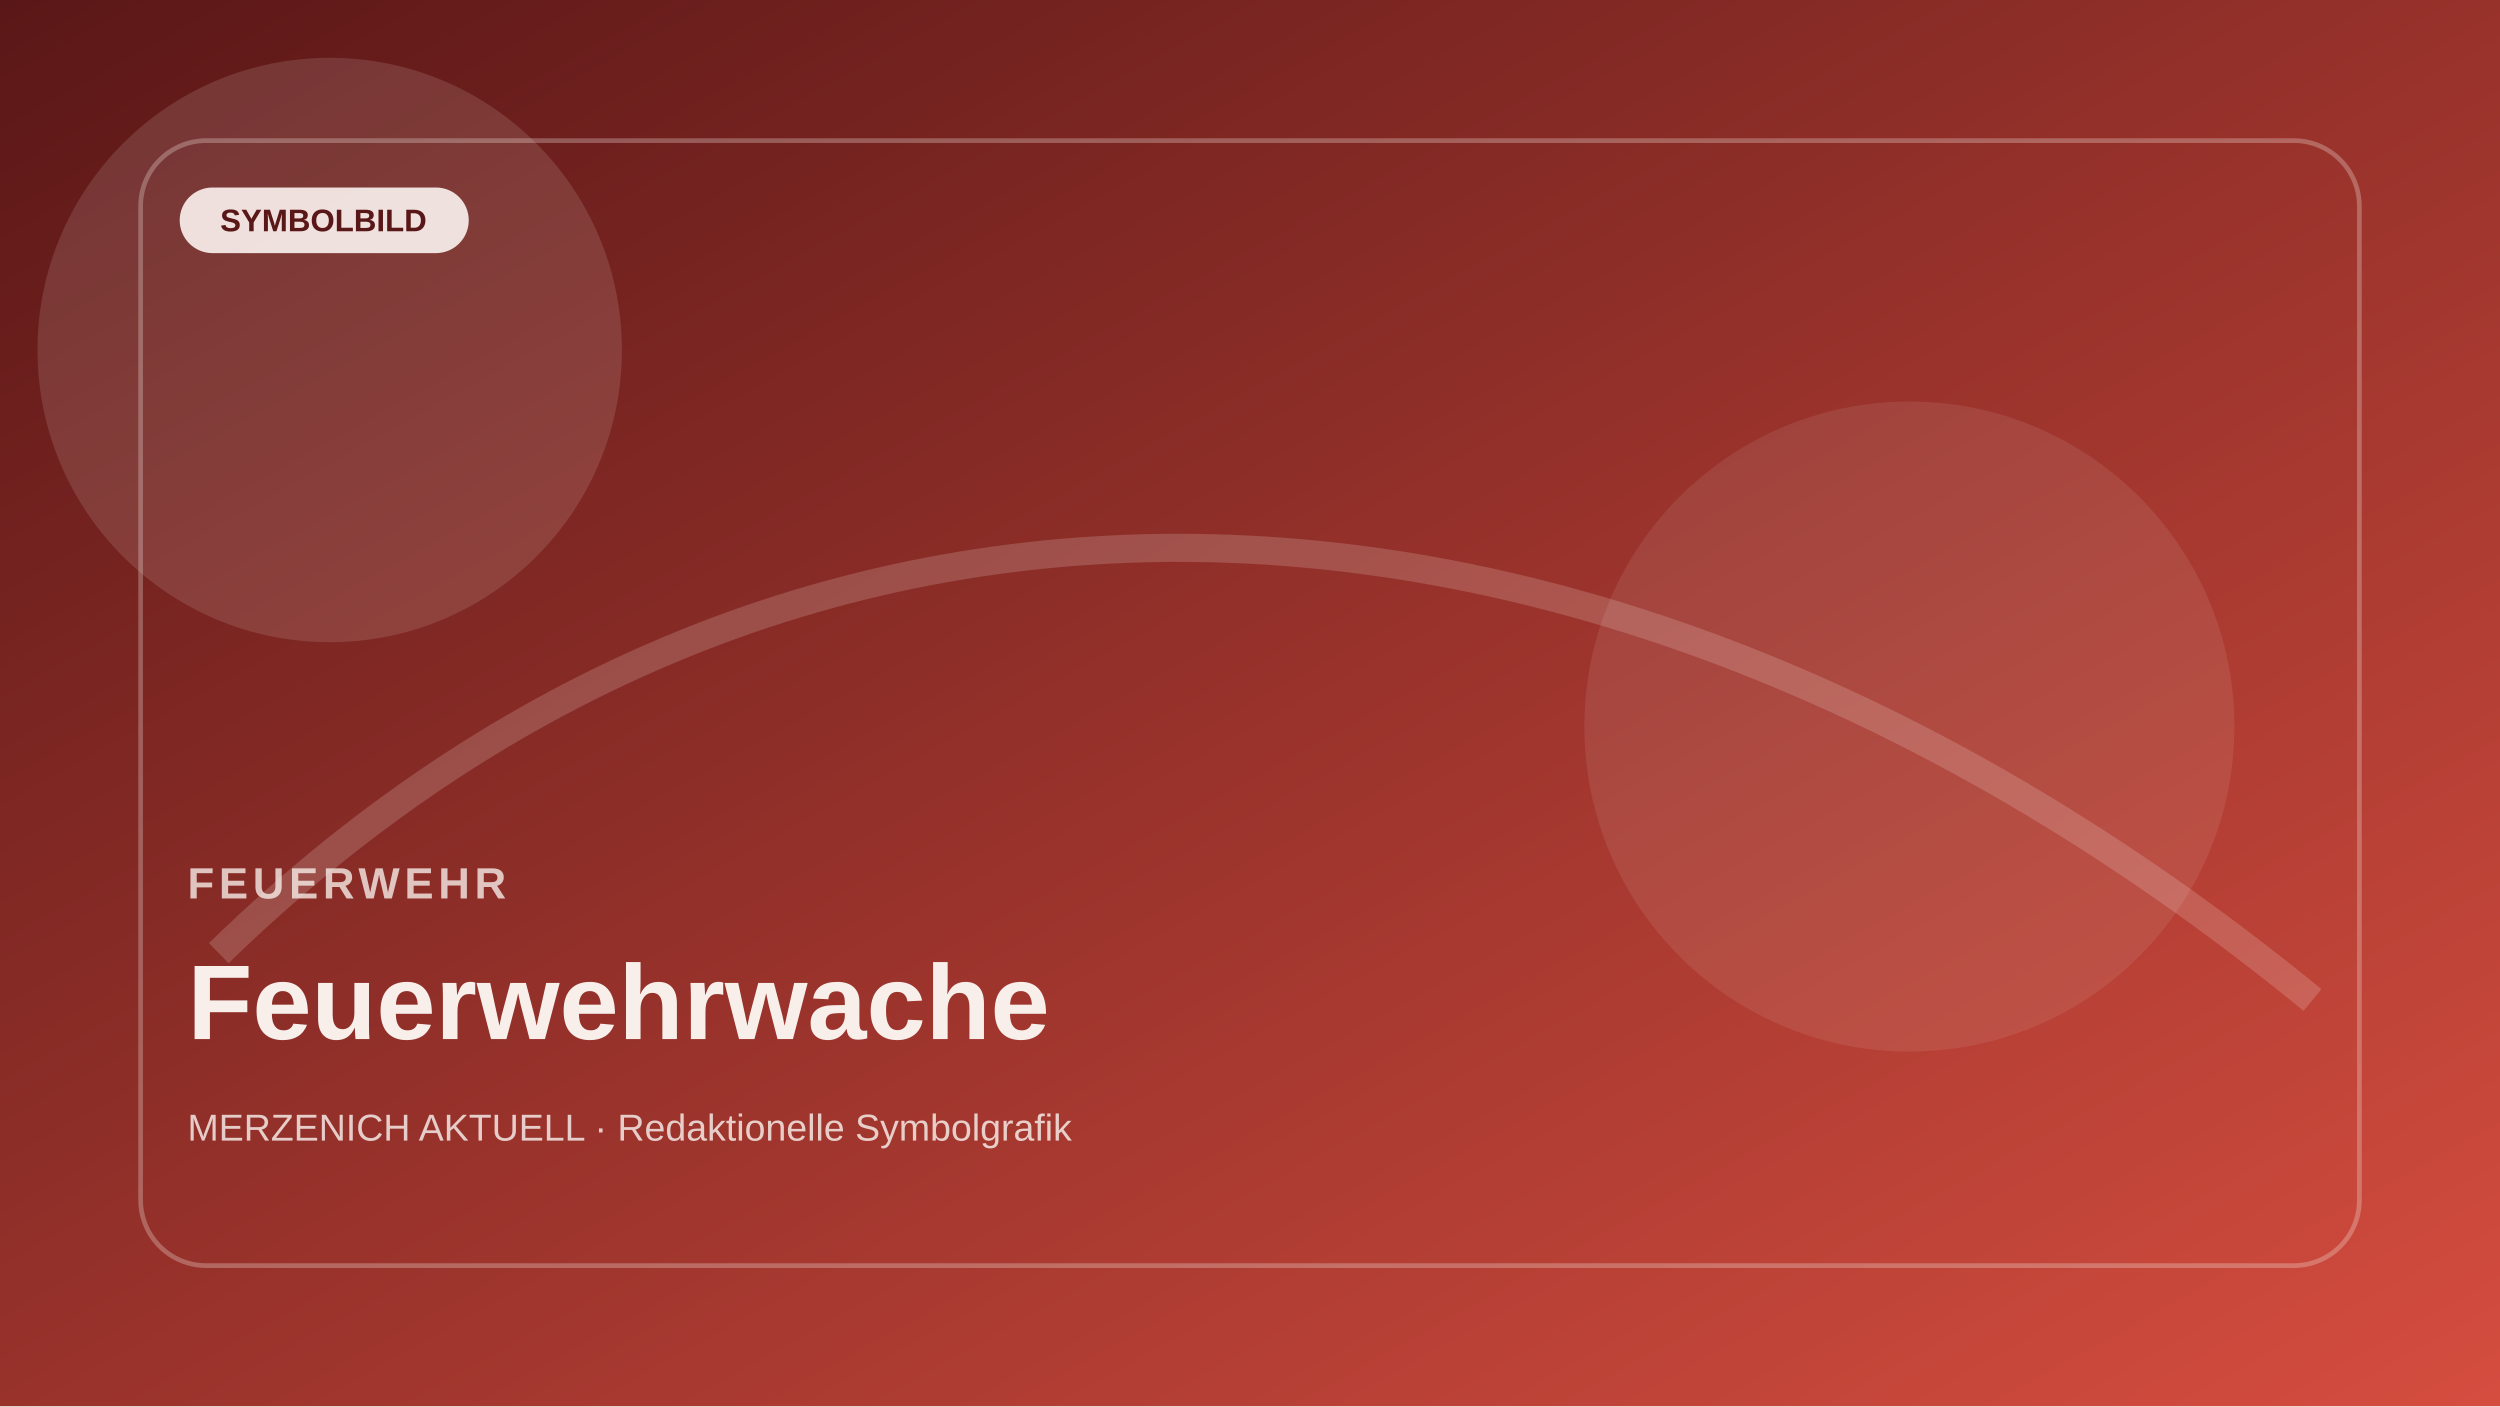
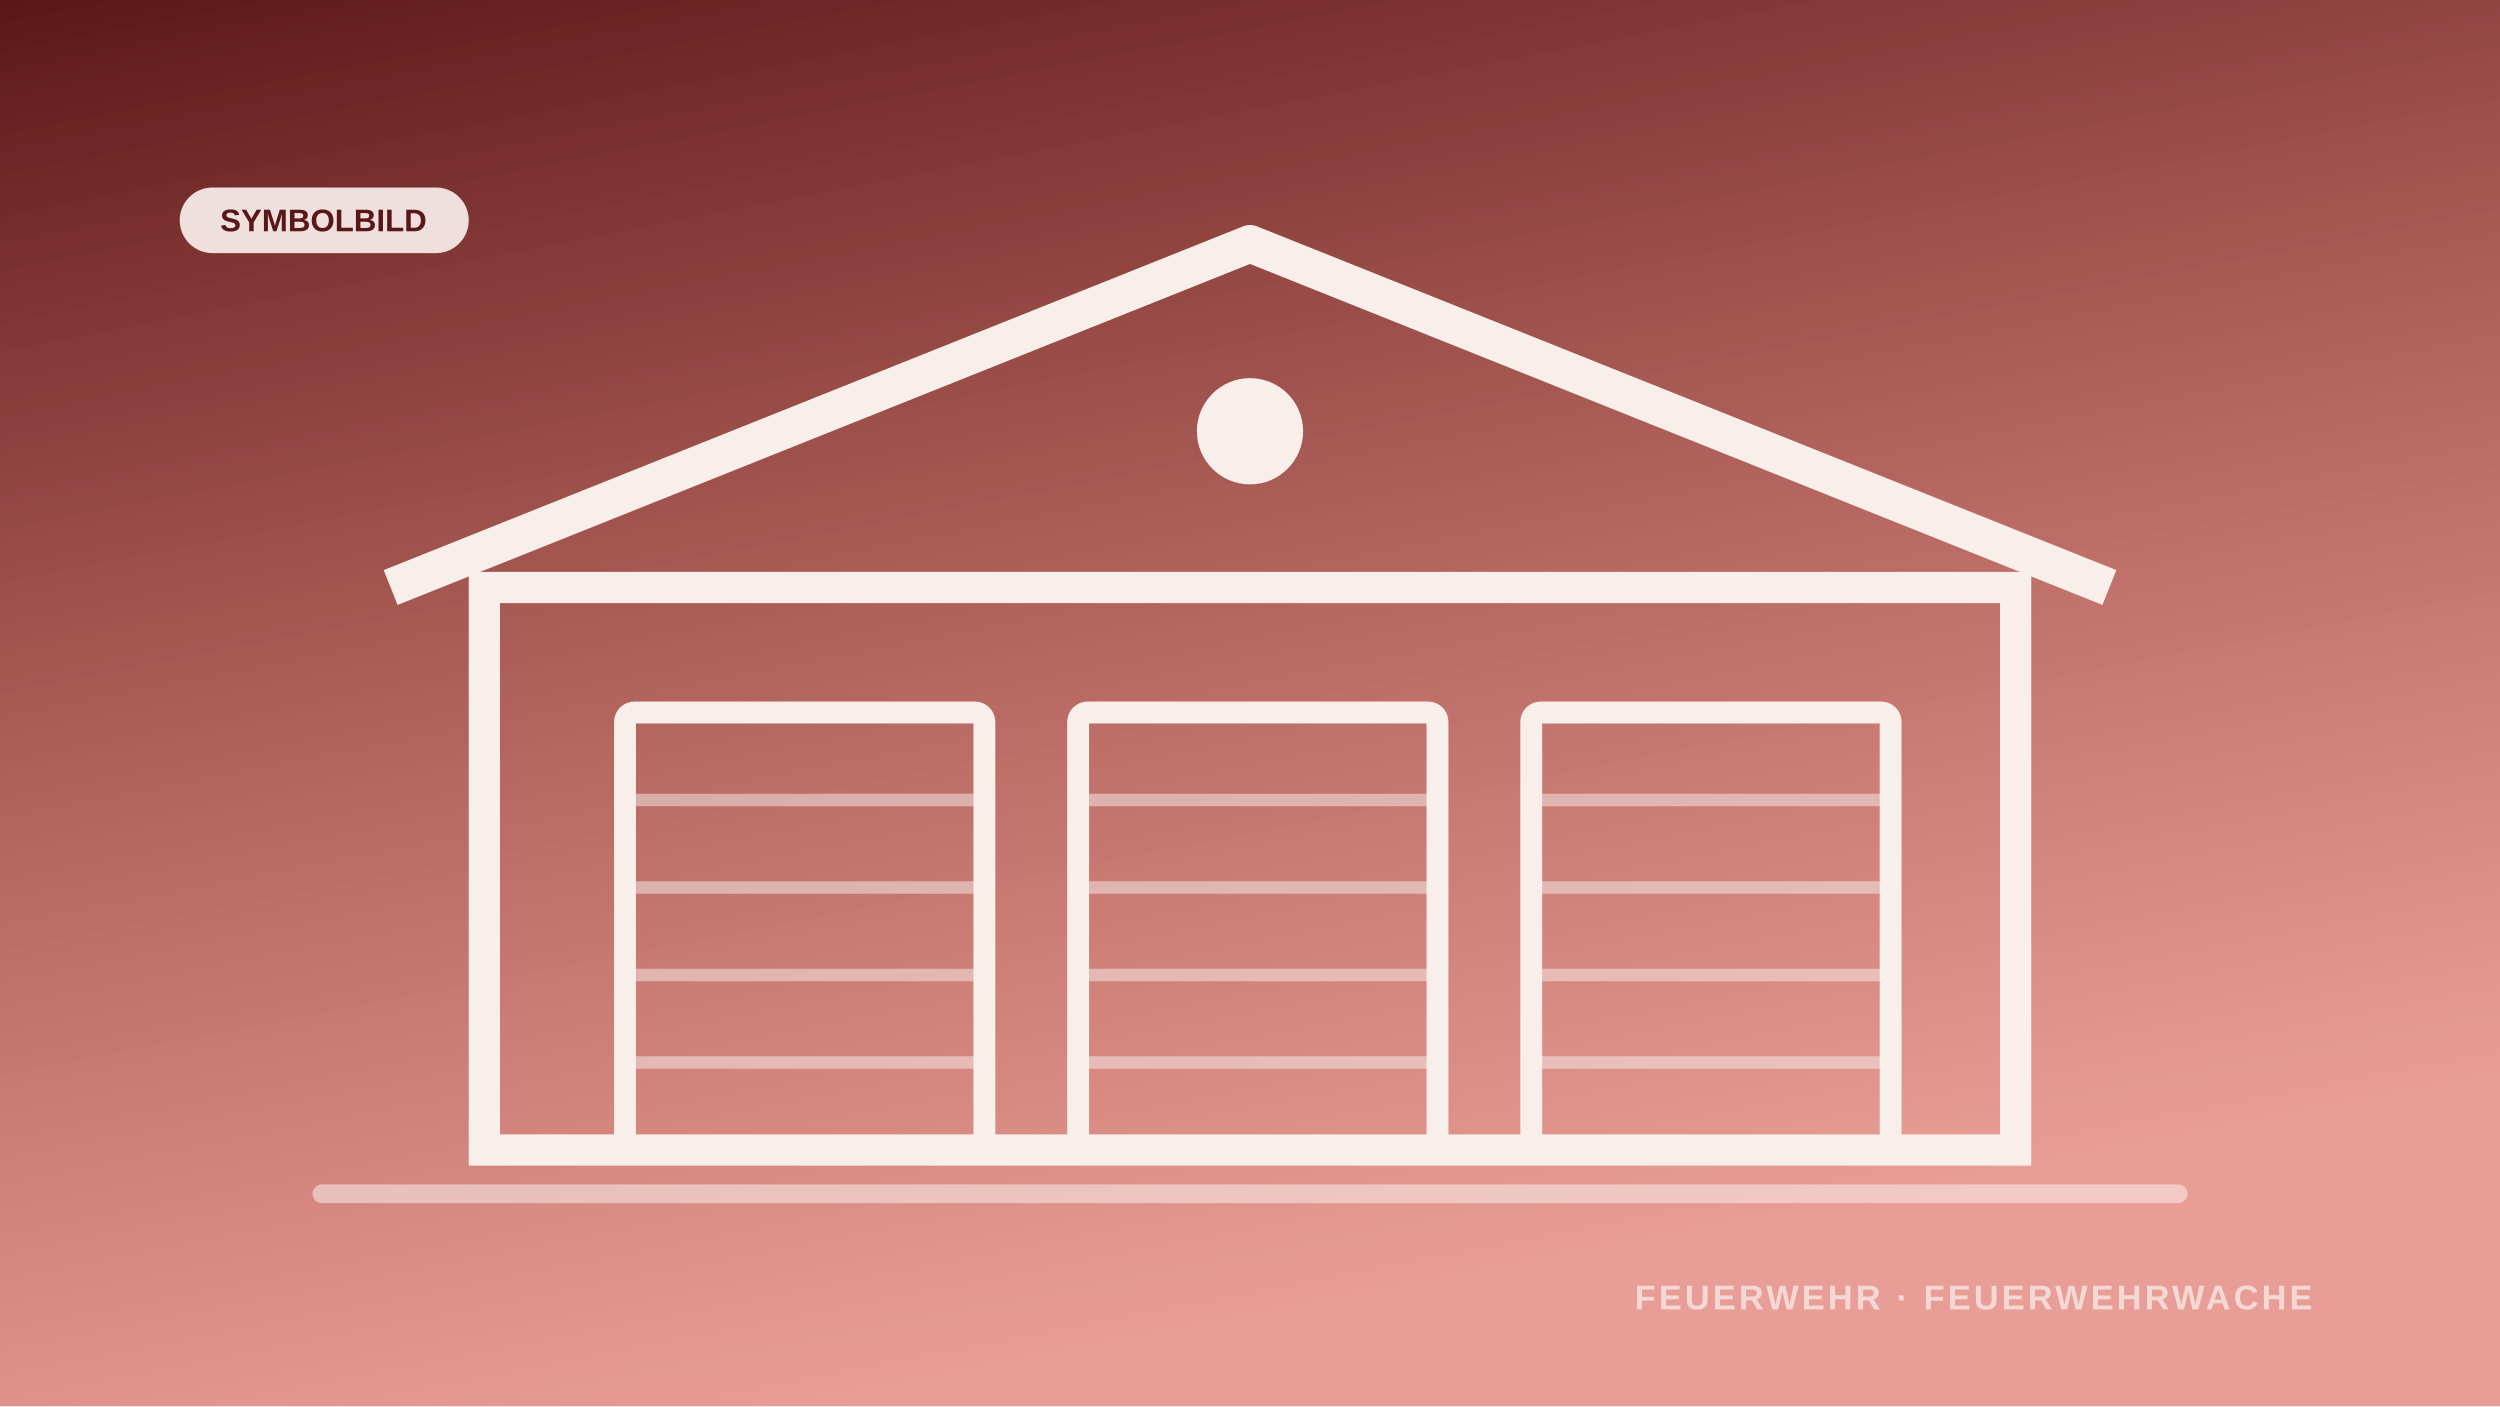
<svg xmlns="http://www.w3.org/2000/svg" viewBox="0 0 1600 900" width="1600" height="900" role="img" aria-labelledby="t d">
  <defs>
-     <linearGradient id="g" x1="0" y1="0" x2="1" y2="1">
+     <linearGradient id="g" x1="0" y1="0" x2=".35" y2="1">
      <stop stop-color="#5a1717" />
-       <stop offset="1" stop-color="#d54d3f" />
+       <stop offset="1" stop-color="#d54d3f" stop-opacity=".55" />
    </linearGradient>
  </defs>
  <rect width="1600" height="900" fill="url(#g)" />
-   <circle cx="211" cy="224" r="187" fill="#f8efeb" opacity=".13" />
-   <circle cx="1222" cy="465" r="208" fill="#f8efeb" opacity=".09" />
-   <path d="M140 610 C520 240 1040 280 1480 640" fill="none" stroke="#f8efeb" stroke-width="18" opacity=".18" />
-   <rect x="90" y="90" width="1420" height="720" rx="42" fill="none" stroke="#f8efeb" stroke-width="3" opacity=".28" />
+   <g transform="translate(0,-24)">
+     <path d="M250 400 L800 180 L1350 400" fill="none" stroke="#f8efeb" stroke-width="24" stroke-linejoin="round" />
+     <rect x="310" y="400" width="980" height="360" fill="none" stroke="#f8efeb" stroke-width="20" />
+     <rect x="400" y="480" width="230" height="280" rx="6" fill="none" stroke="#f8efeb" stroke-width="14" />
+     <rect x="690" y="480" width="230" height="280" rx="6" fill="none" stroke="#f8efeb" stroke-width="14" />
+     <rect x="980" y="480" width="230" height="280" rx="6" fill="none" stroke="#f8efeb" stroke-width="14" />
+     <g stroke="#f8efeb" stroke-width="8" opacity=".5">
+       <line x1="400" y1="536" x2="630" y2="536" />
+       <line x1="690" y1="536" x2="920" y2="536" />
+       <line x1="980" y1="536" x2="1210" y2="536" />
+       <line x1="400" y1="592" x2="630" y2="592" />
+       <line x1="690" y1="592" x2="920" y2="592" />
+       <line x1="980" y1="592" x2="1210" y2="592" />
+       <line x1="400" y1="648" x2="630" y2="648" />
+       <line x1="690" y1="648" x2="920" y2="648" />
+       <line x1="980" y1="648" x2="1210" y2="648" />
+       <line x1="400" y1="704" x2="630" y2="704" />
+       <line x1="690" y1="704" x2="920" y2="704" />
+       <line x1="980" y1="704" x2="1210" y2="704" />
+     </g>
+     <circle cx="800" cy="300" r="34" fill="#f8efeb" />
+     <rect x="200" y="782" width="1200" height="12" rx="6" fill="#f8efeb" opacity=".55" />
+   </g>
  <rect x="115" y="120" width="185" height="42" rx="21" fill="#f8efeb" opacity=".92" />
  <text x="207" y="148" text-anchor="middle" font-family="Arial,sans-serif" font-size="20" font-weight="700" fill="#5a1717">SYMBOLBILD</text>
-   <text x="120" y="575" font-family="Arial,sans-serif" font-size="28" font-weight="700" letter-spacing="3" fill="#f8efeb" opacity=".78">FEUERWEHR</text>
-   <text x="120" y="665" font-family="Arial,sans-serif" font-size="68" font-weight="800" fill="#f8efeb">Feuerwehrwache</text>
-   <text x="120" y="730" font-family="Arial,sans-serif" font-size="24" fill="#f8efeb" opacity=".82">MERZENICH AKTUELL · Redaktionelle Symbolgrafik</text>
+   <text x="1480" y="838" text-anchor="end" font-family="Arial,sans-serif" font-size="22" font-weight="700" letter-spacing="2" fill="#f8efeb" opacity=".72">FEUERWEHR · FEUERWEHRWACHE</text>
</svg>
